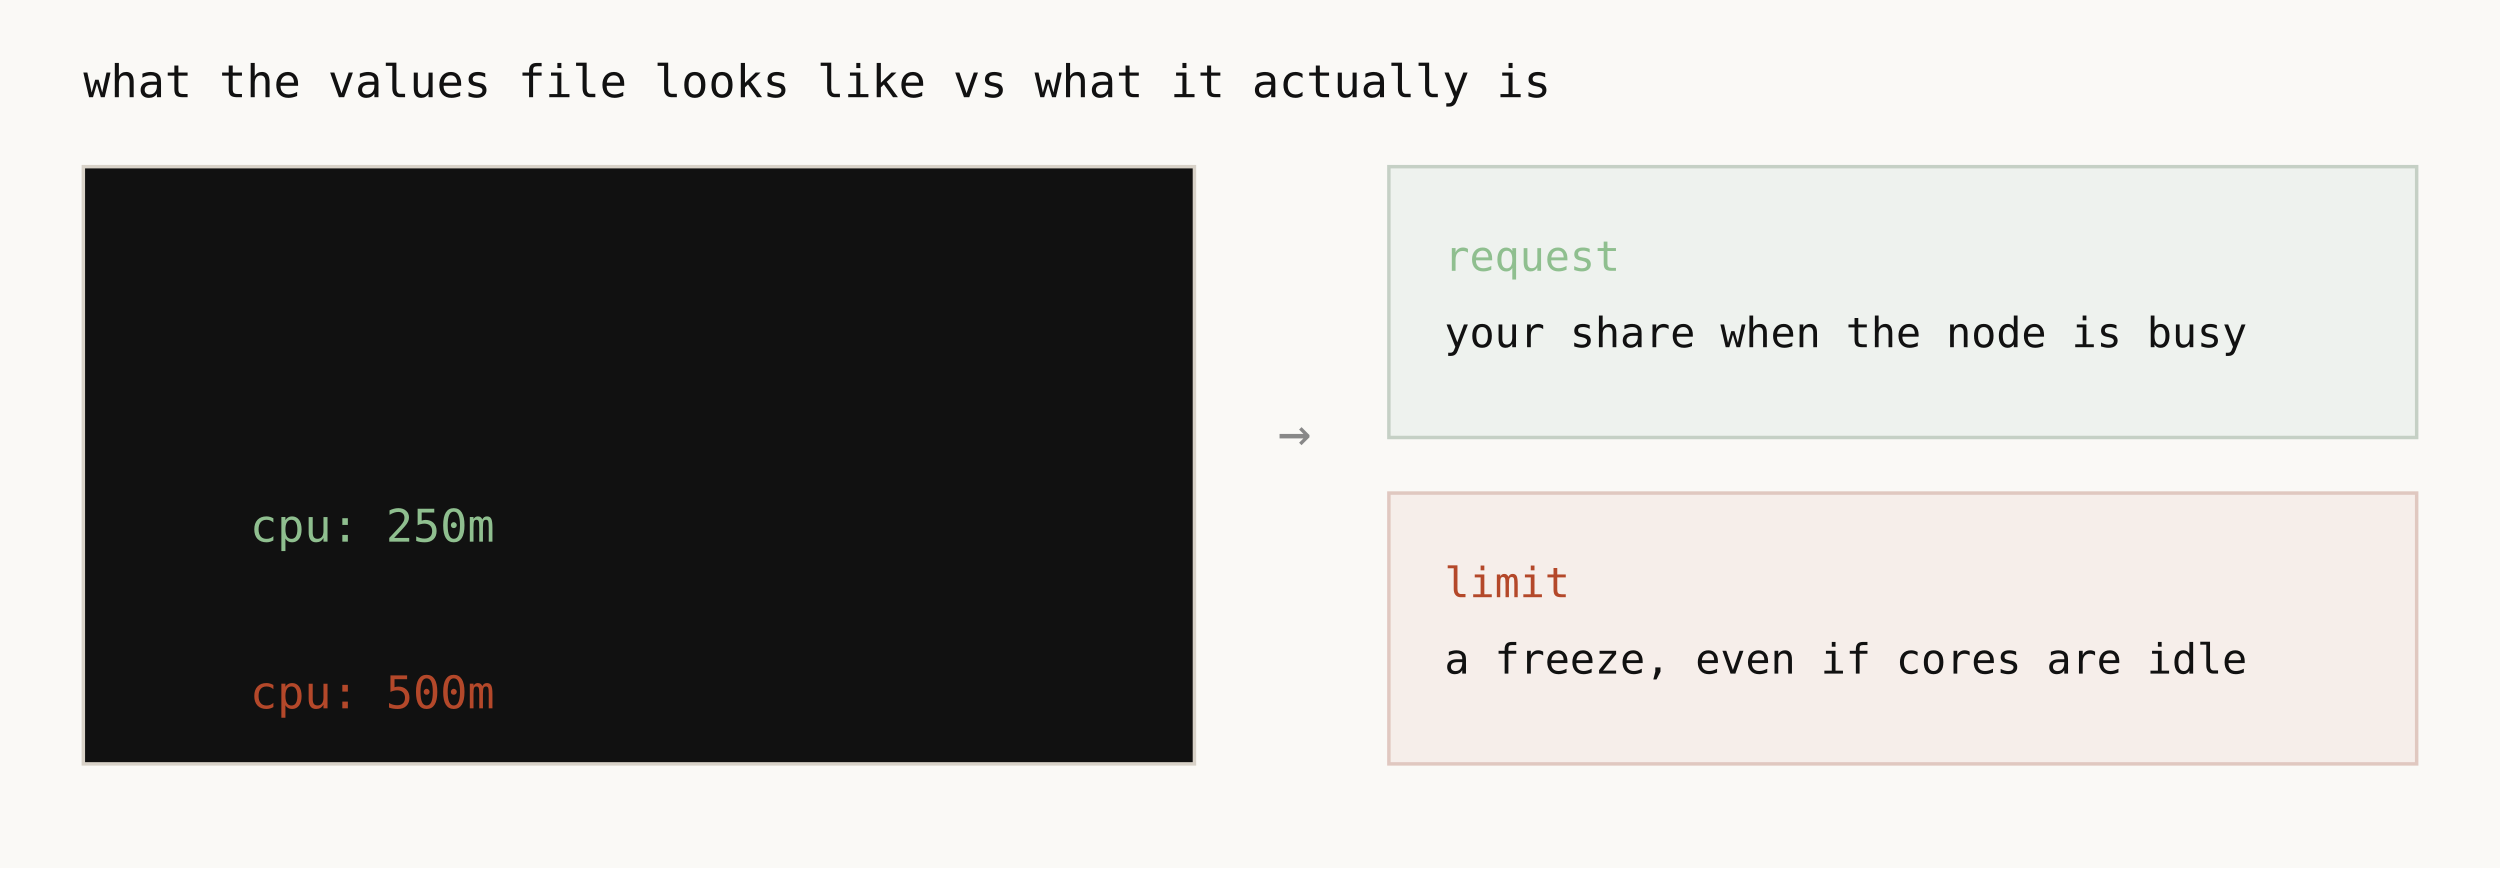
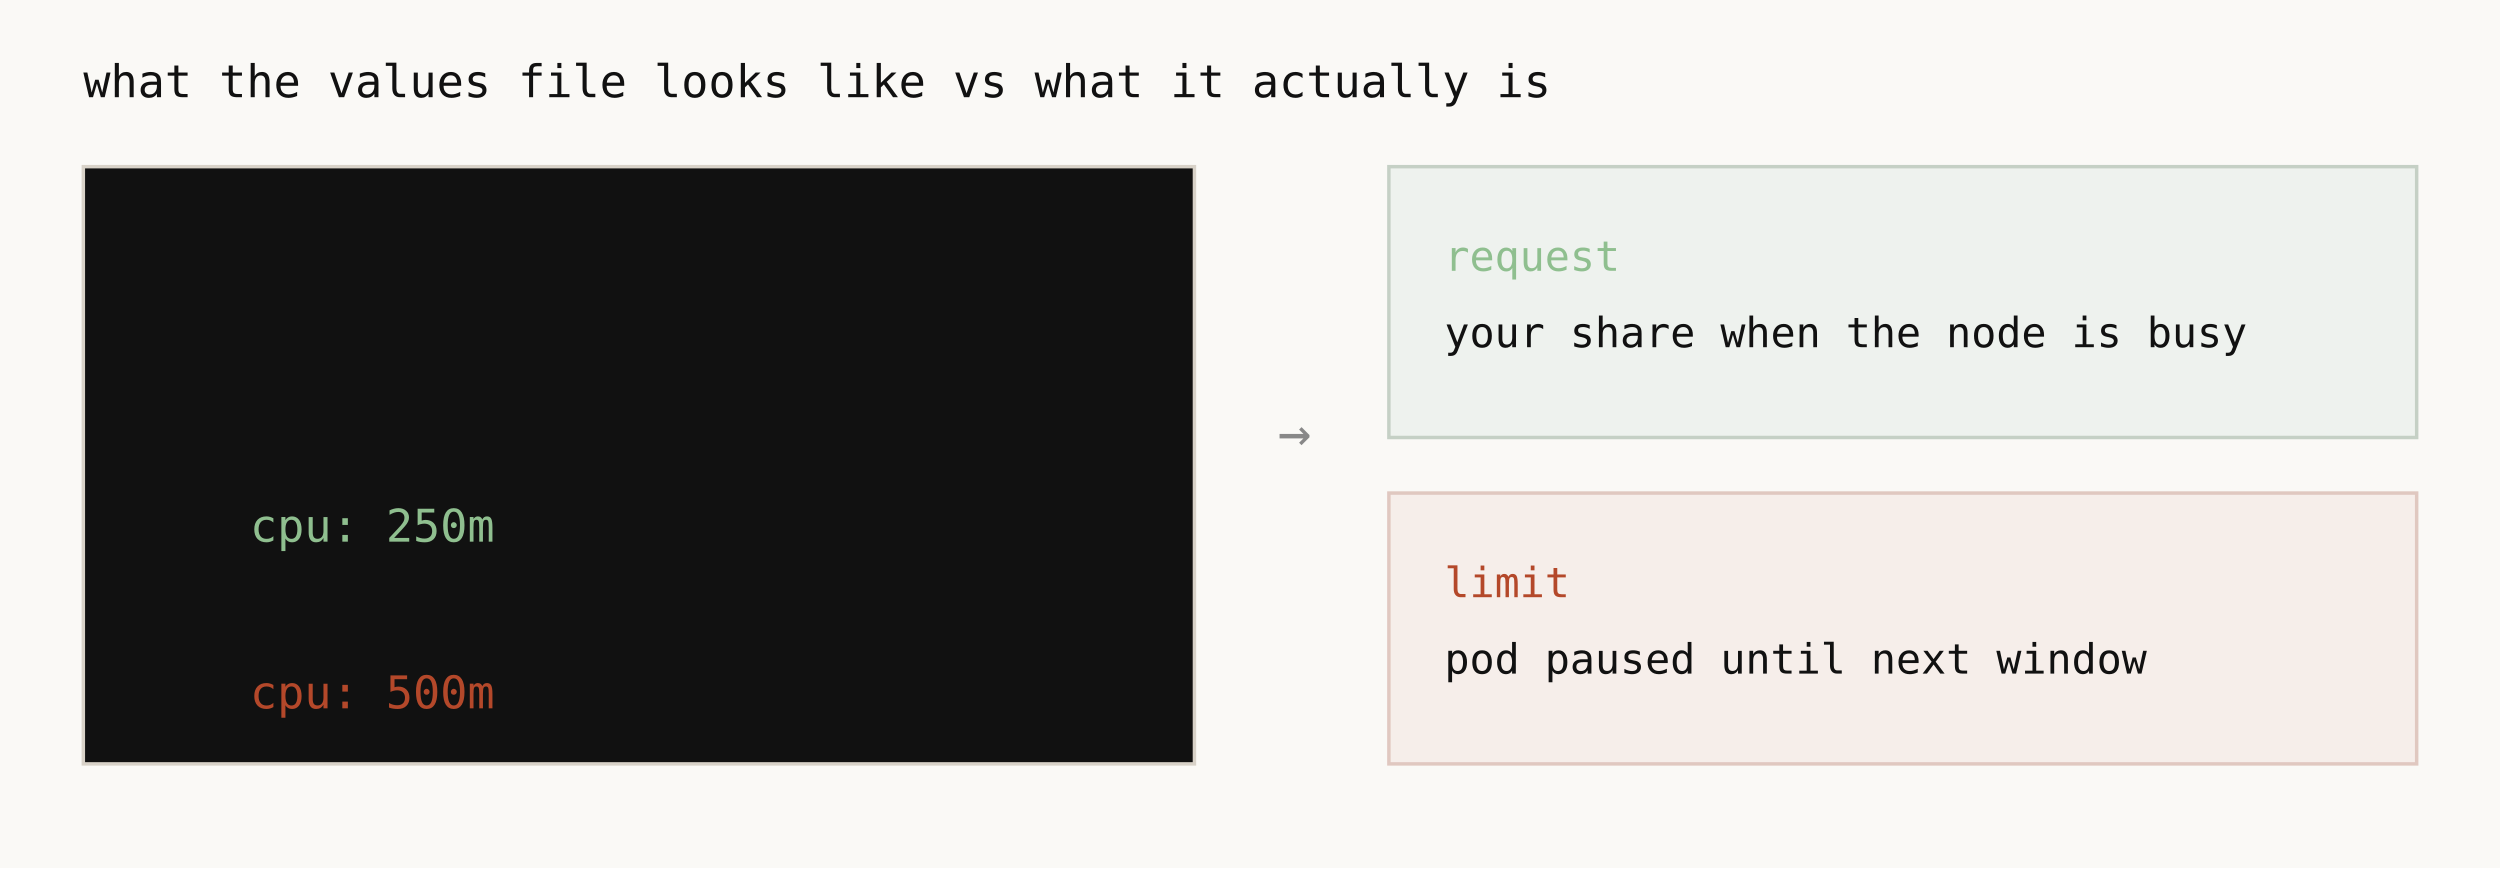
<svg xmlns="http://www.w3.org/2000/svg" width="720" height="250" viewBox="0 0 720 250">
  <rect width="720" height="250" fill="#faf9f6" />
  <text x="24" y="28" font-family="ui-monospace, SFMono-Regular, Menlo, monospace" font-size="13" fill="#111111">what the values file looks like vs what it actually is</text>
  <rect x="24" y="48" width="320" height="172" fill="#111111" stroke="#d8d2c8" />
  <text x="40" y="74" font-family="ui-monospace, SFMono-Regular, Menlo, monospace" font-size="12" fill="#111111">values.yaml</text>
  <text x="40" y="108" font-family="ui-monospace, SFMono-Regular, Menlo, monospace" font-size="13" fill="#111111">resources:</text>
  <text x="56" y="132" font-family="ui-monospace, SFMono-Regular, Menlo, monospace" font-size="13" fill="#111111">  requests:</text>
  <text x="72" y="156" font-family="ui-monospace, SFMono-Regular, Menlo, monospace" font-size="13" fill="#8fbf8f">    cpu: 250m</text>
  <text x="56" y="180" font-family="ui-monospace, SFMono-Regular, Menlo, monospace" font-size="13" fill="#111111">  limits:</text>
  <text x="72" y="204" font-family="ui-monospace, SFMono-Regular, Menlo, monospace" font-size="13" fill="#b4482a">    cpu: 500m</text>
  <text x="368" y="130" font-family="ui-monospace, SFMono-Regular, Menlo, monospace" font-size="16" fill="#888">→</text>
  <rect x="400" y="48" width="296" height="78" fill="#eef2ee" stroke="#c5d0c5" />
  <text x="416" y="78" font-family="ui-monospace, SFMono-Regular, Menlo, monospace" font-size="12" fill="#8fbf8f">request</text>
  <text x="416" y="100" font-family="ui-monospace, SFMono-Regular, Menlo, monospace" font-size="12" fill="#111111">your share when the node is busy</text>
  <rect x="400" y="142" width="296" height="78" fill="#f6eeea" stroke="#e0c8c0" />
  <text x="416" y="172" font-family="ui-monospace, SFMono-Regular, Menlo, monospace" font-size="12" fill="#b4482a">limit</text>
-   <text x="416" y="194" font-family="ui-monospace, SFMono-Regular, Menlo, monospace" font-size="12" fill="#111111">a freeze, even if cores are idle</text>
+   <text x="416" y="194" font-family="ui-monospace, SFMono-Regular, Menlo, monospace" font-size="12" fill="#111111">pod paused until next window</text>
</svg>
